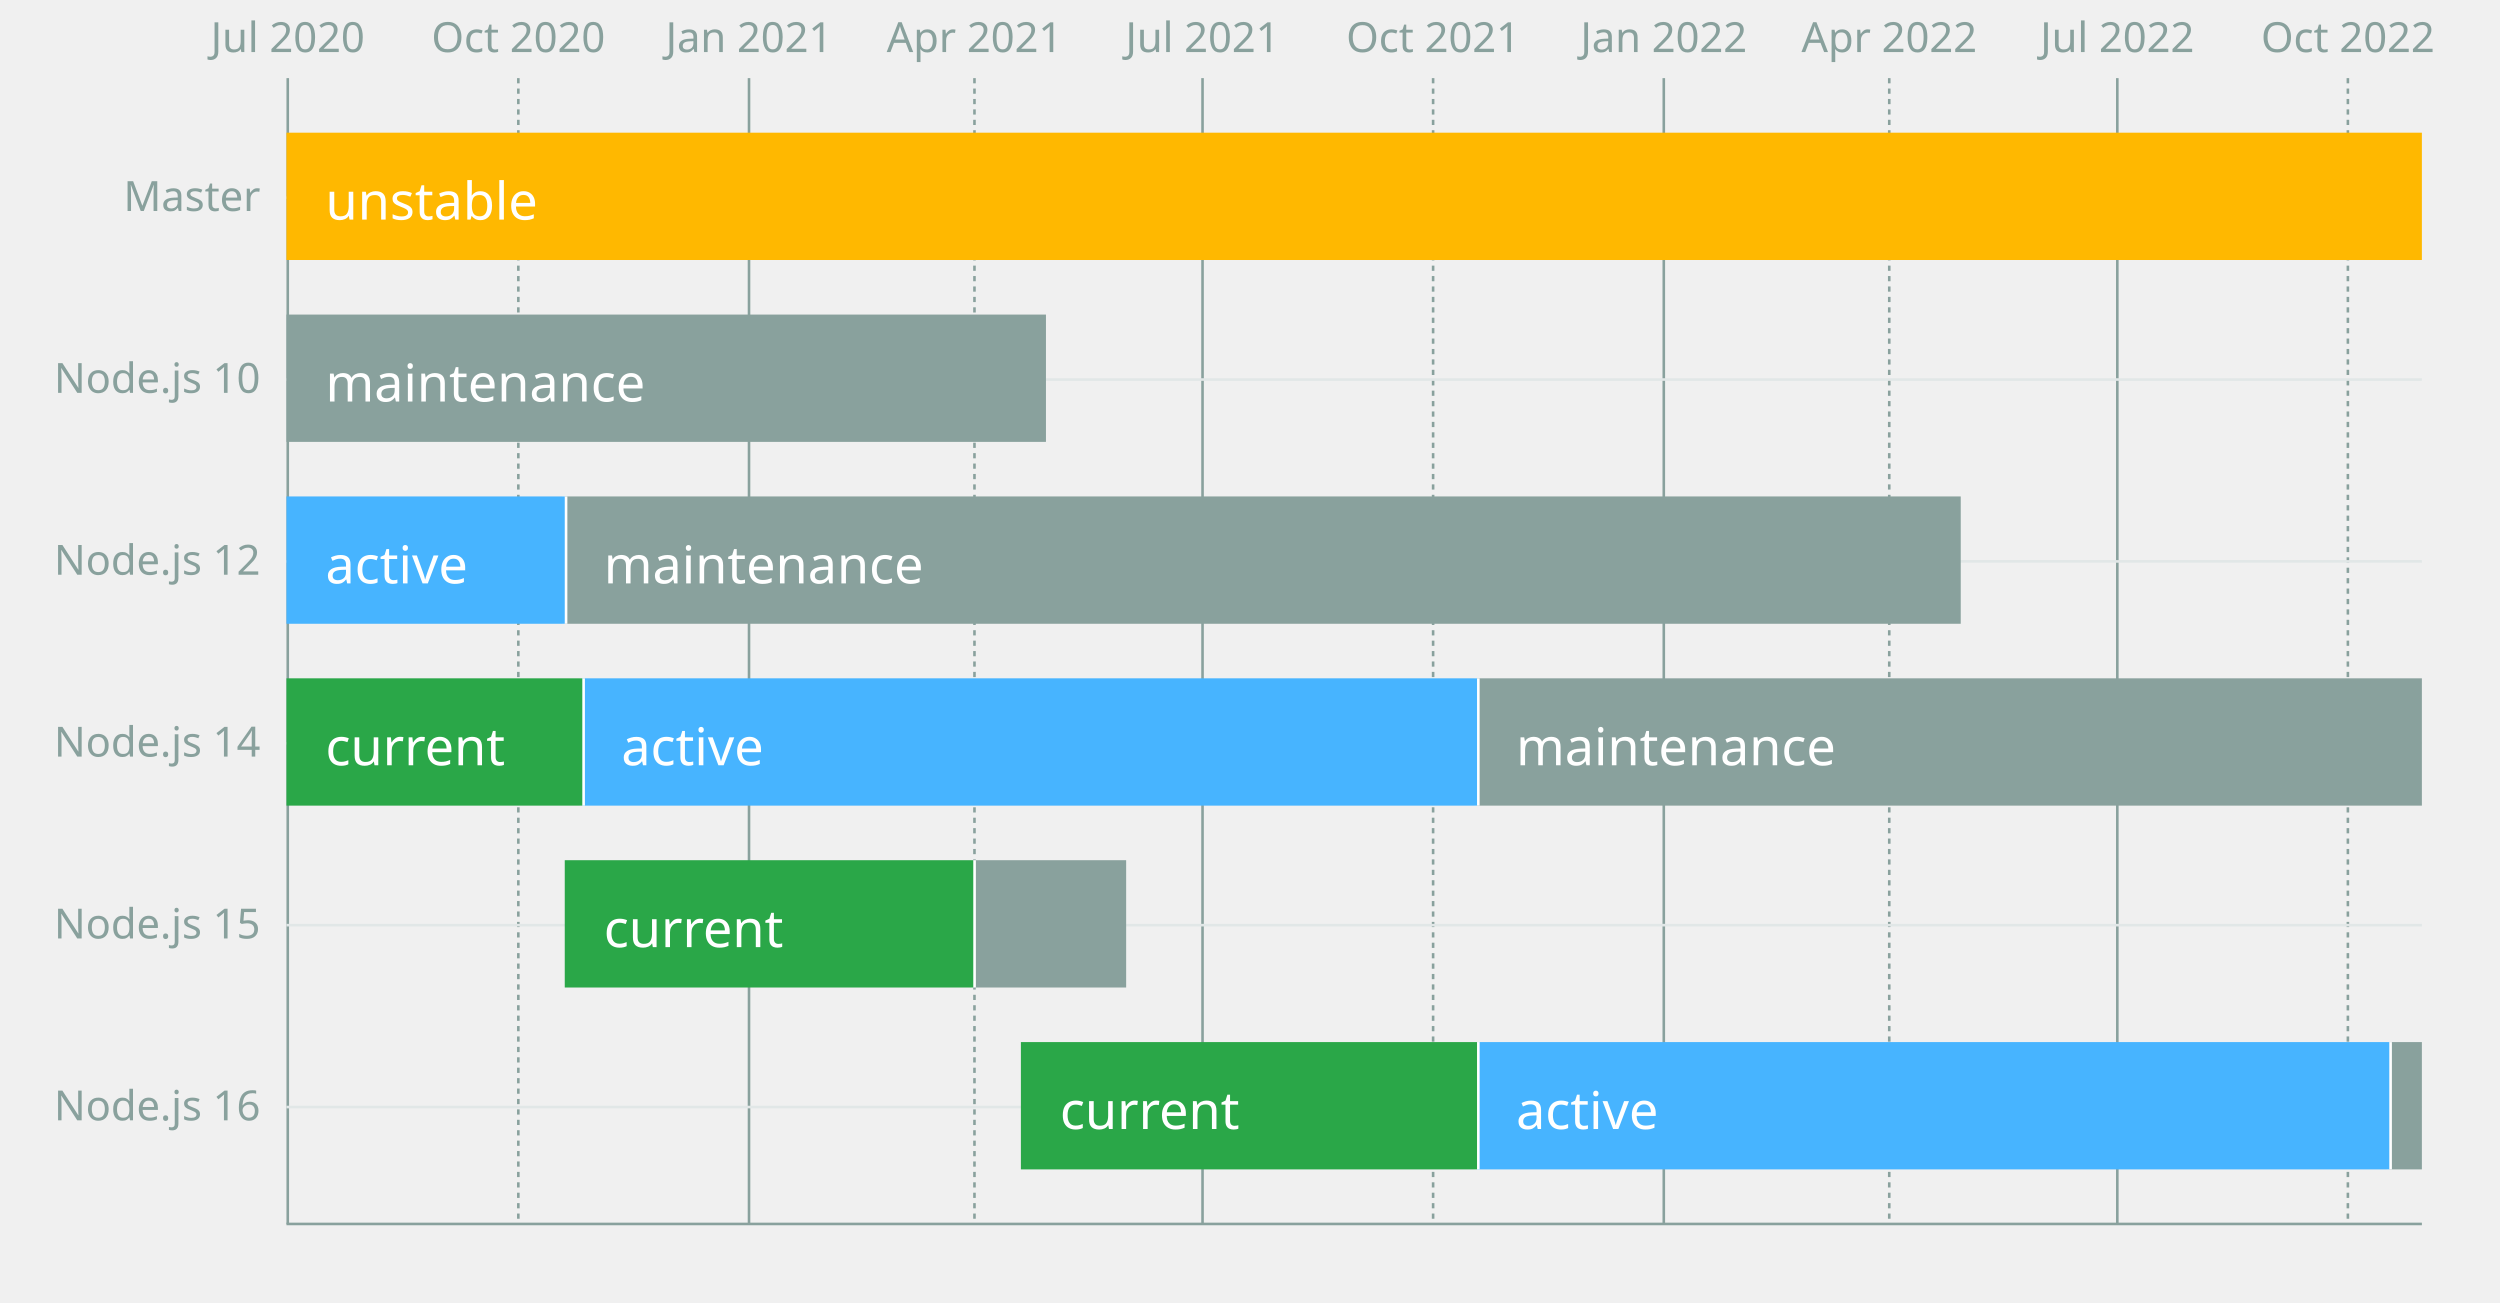
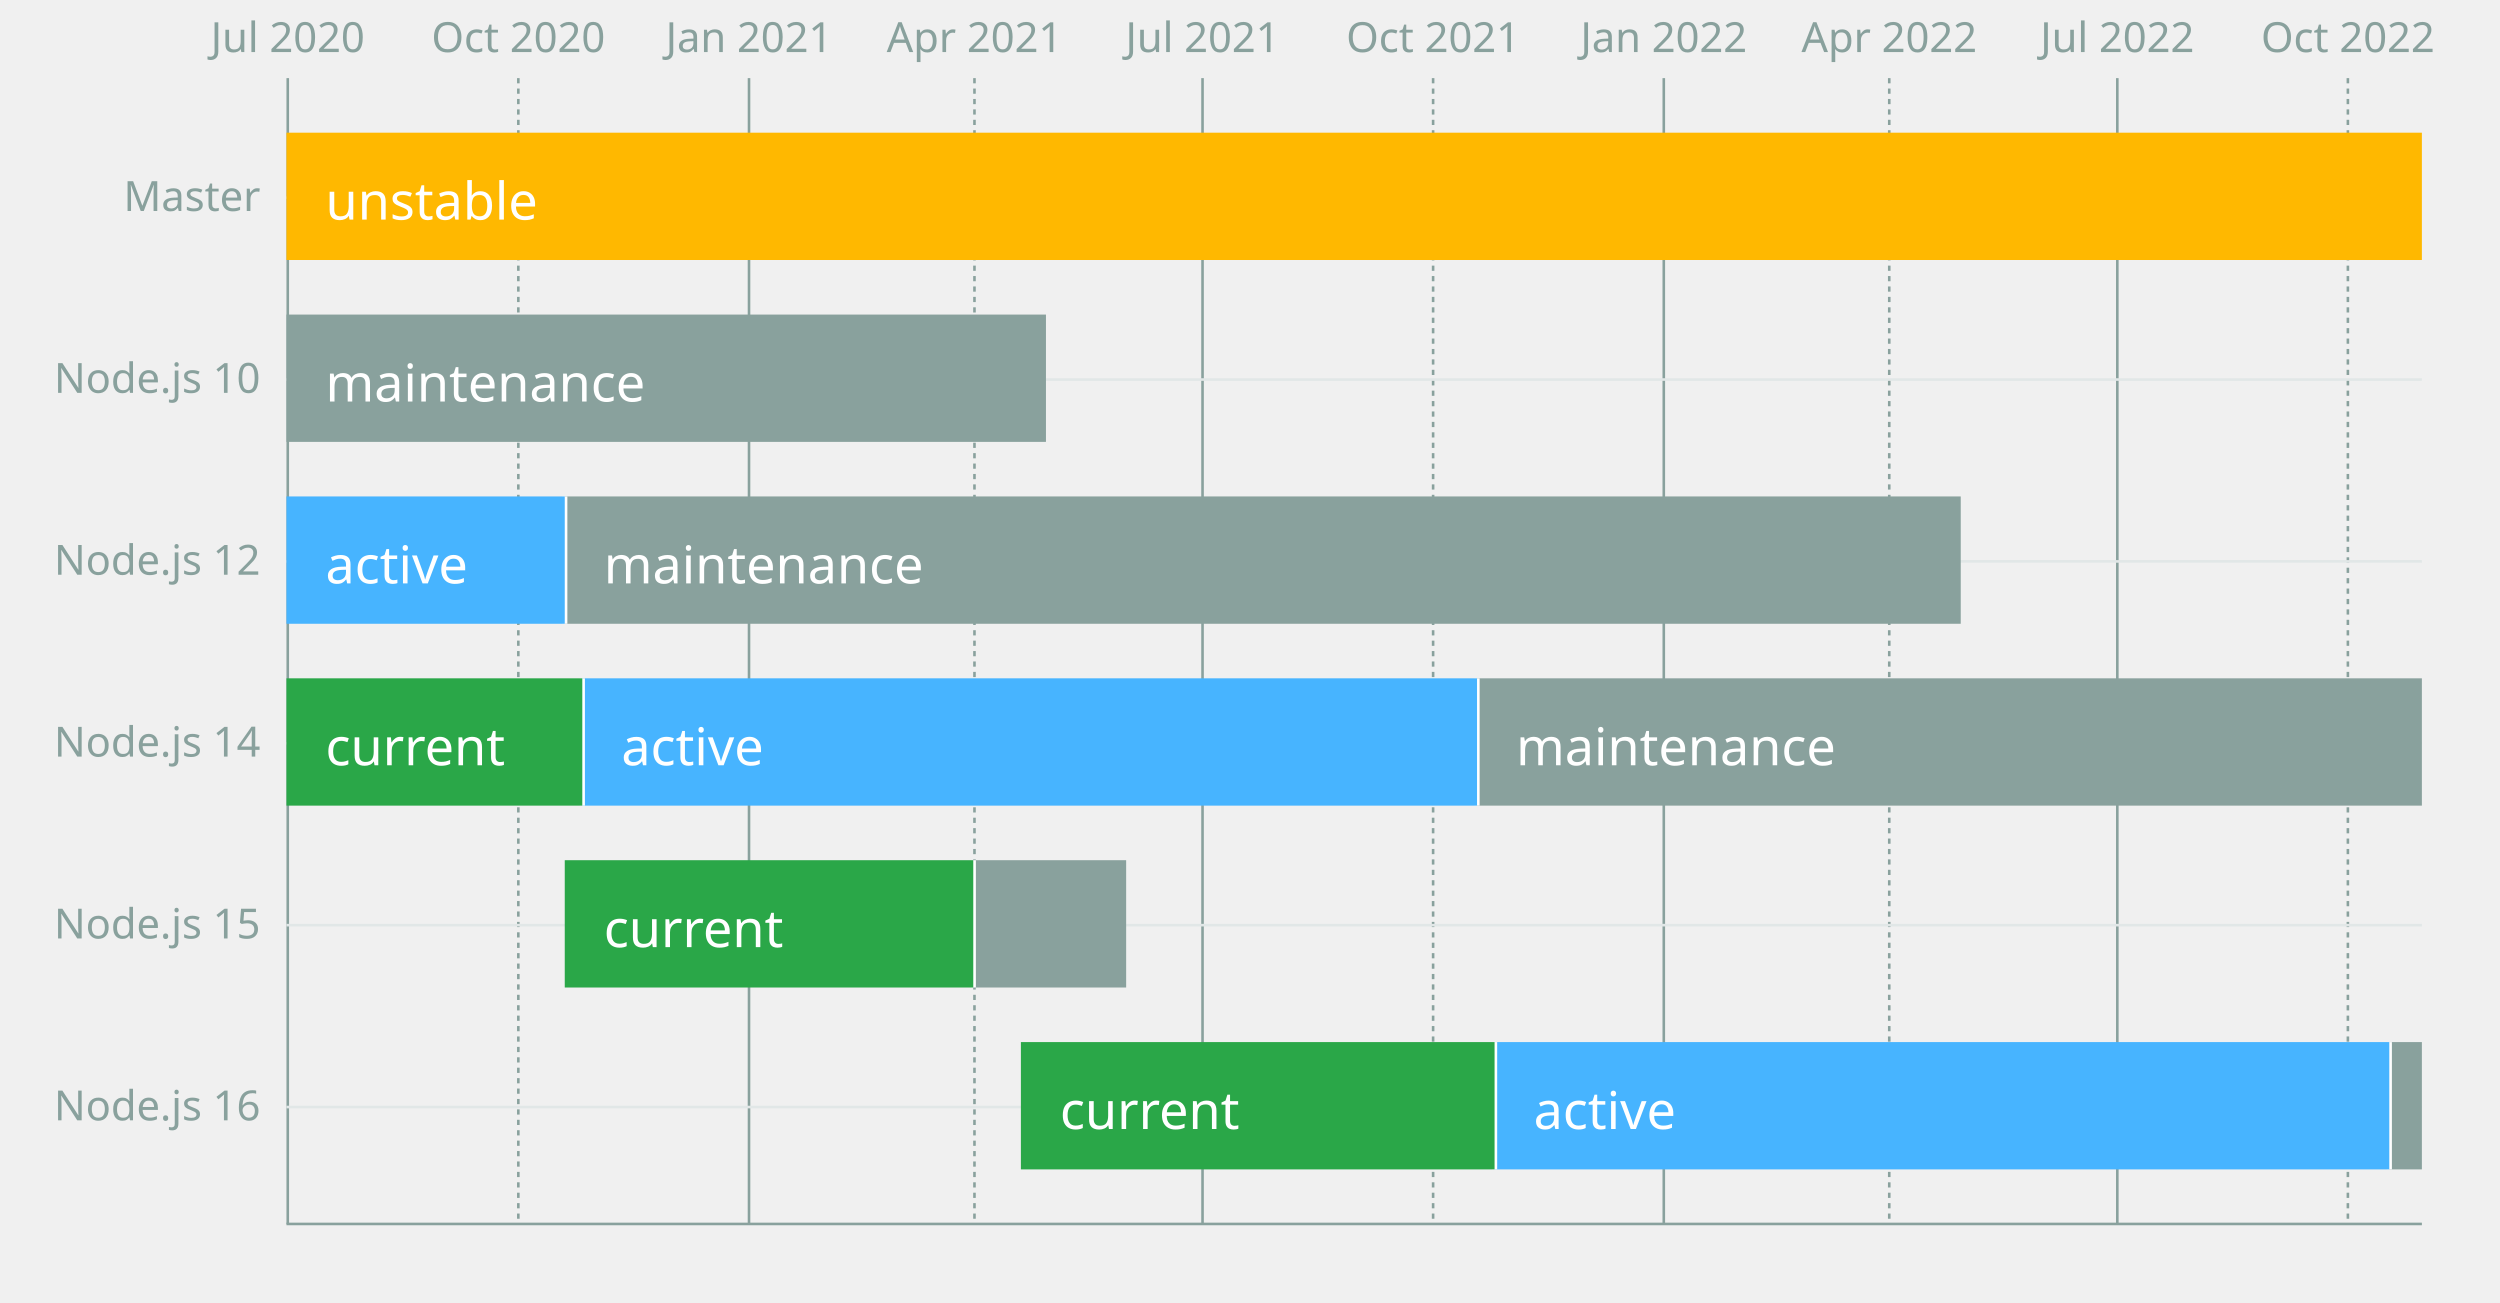
<svg xmlns="http://www.w3.org/2000/svg" width="960" height="500">
  <defs>
    <style>.current{fill:#2aa748}.active{fill:#47b4ff}.maintenance,.tick text{fill:#89a19d}.unstable{fill:#ffb800}.bar-join,.label{fill:#fff}.bar-join.current{display:none}.tick text{font:16px sans-serif}.axis--y .tick text{text-anchor:end}.label{font:20px sans-serif;font-weight:100;text-anchor:start;dominant-baseline:middle;text-transform:uppercase}</style>
  </defs>
  <g id="bar-container">
    <g class="axis axis--x" fill="none" font-size="10" font-family="sans-serif" text-anchor="middle">
      <g class="tick">
        <path stroke="#89a19d" d="M.5 0v440" transform="translate(110 30)" />
        <text fill="#000" x=".5" dy="-10" transform="translate(110 30)">Jul 2020</text>
      </g>
      <g class="tick">
        <path stroke="#89a19d" stroke-dasharray="2,2" d="M.5 0v440" transform="translate(198.54 30)" />
        <text fill="#000" x=".5" dy="-10" transform="translate(198.54 30)">Oct 2020</text>
      </g>
      <g class="tick">
        <path stroke="#89a19d" d="M.5 0v440" transform="translate(287.12 30)" />
        <text fill="#000" x=".5" dy="-10" transform="translate(287.12 30)">Jan 2021</text>
      </g>
      <g class="tick">
        <path stroke="#89a19d" stroke-dasharray="2,2" d="M.5 0v440" transform="translate(373.696 30)" />
        <text fill="#000" x=".5" dy="-10" transform="translate(373.696 30)">Apr 2021</text>
      </g>
      <g class="tick">
        <path stroke="#89a19d" d="M.5 0v440" transform="translate(461.274 30)" />
        <text fill="#000" x=".5" dy="-10" transform="translate(461.274 30)">Jul 2021</text>
      </g>
      <g class="tick">
        <path stroke="#89a19d" stroke-dasharray="2,2" d="M.5 0v440" transform="translate(549.814 30)" />
        <text fill="#000" x=".5" dy="-10" transform="translate(549.814 30)">Oct 2021</text>
      </g>
      <g class="tick">
        <path stroke="#89a19d" d="M.5 0v440" transform="translate(638.395 30)" />
        <text fill="#000" x=".5" dy="-10" transform="translate(638.395 30)">Jan 2022</text>
      </g>
      <g class="tick">
        <path stroke="#89a19d" stroke-dasharray="2,2" d="M.5 0v440" transform="translate(724.97 30)" />
        <text fill="#000" x=".5" dy="-10" transform="translate(724.97 30)">Apr 2022</text>
      </g>
      <g class="tick">
        <path stroke="#89a19d" d="M.5 0v440" transform="translate(812.548 30)" />
        <text fill="#000" x=".5" dy="-10" transform="translate(812.548 30)">Jul 2022</text>
      </g>
      <g class="tick">
        <path stroke="#89a19d" stroke-dasharray="2,2" d="M.5 0v440" transform="translate(901.088 30)" />
        <text fill="#000" x=".5" dy="-10" transform="translate(901.088 30)">Oct 2022</text>
      </g>
    </g>
    <g class="axis axis--y" fill="none" font-size="10" font-family="sans-serif">
      <g class="tick">
        <path stroke="#e1e7e7" d="M0 .5h820" transform="translate(110 75.397)" />
        <text fill="#000" y=".5" dy=".32em" dx="-10" transform="translate(110 75.397)">Master</text>
      </g>
      <g class="tick">
        <path stroke="#e1e7e7" d="M0 .5h820" transform="translate(110 145.238)" />
        <text fill="#000" y=".5" dy=".32em" dx="-10" transform="translate(110 145.238)">Node.js 10</text>
      </g>
      <g class="tick">
        <path stroke="#e1e7e7" d="M0 .5h820" transform="translate(110 215.08)" />
        <text fill="#000" y=".5" dy=".32em" dx="-10" transform="translate(110 215.08)">Node.js 12</text>
      </g>
      <g class="tick">
        <path stroke="#e1e7e7" d="M0 .5h820" transform="translate(110 284.92)" />
        <text fill="#000" y=".5" dy=".32em" dx="-10" transform="translate(110 284.92)">Node.js 14</text>
      </g>
      <g class="tick">
        <path stroke="#e1e7e7" d="M0 .5h820" transform="translate(110 354.762)" />
        <text fill="#000" y=".5" dy=".32em" dx="-10" transform="translate(110 354.762)">Node.js 15</text>
      </g>
      <g class="tick">
        <path stroke="#e1e7e7" d="M0 .5h820" transform="translate(110 424.603)" />
        <text fill="#000" y=".5" dy=".32em" dx="-10" transform="translate(110 424.603)">Node.js 16</text>
      </g>
      <path stroke="#89a19d" d="M0 440h820" transform="translate(110 30)" />
    </g>
    <path class="bar unstable" d="M0 20.952h820v48.889H0z" transform="translate(110 30)" />
    <text class="label" x="15" y="47.397" transform="translate(110 30)">unstable</text>
    <path class="bar maintenance" d="M0 90.794h291.646v48.889H0z" transform="translate(110 30)" />
    <text class="label" x="15" y="117.238" transform="translate(110 30)">maintenance</text>
    <path class="bar maintenance" d="M106.866 160.635H642.92v48.889H106.866z" transform="translate(110 30)" />
    <path class="bar-join maintenance" d="M105.866 160.635h2v48.889h-2z" transform="translate(110 30)" />
    <text class="label" x="121.866" y="187.079" transform="translate(110 30)">maintenance</text>
    <path class="bar active" d="M0 160.635h106.866v48.889H0z" transform="translate(110 30)" />
    <text class="label" x="15" y="187.079" transform="translate(110 30)">active</text>
    <path class="bar maintenance" d="M457.177 230.476H820v48.889H457.177z" transform="translate(110 30)" />
    <path class="bar-join maintenance" d="M456.177 230.476h2v48.889h-2z" transform="translate(110 30)" />
    <text class="label" x="472.177" y="256.921" transform="translate(110 30)">maintenance</text>
    <g>
      <path class="bar active" d="M113.603 230.476h343.575v48.889H113.603z" transform="translate(110 30)" />
      <path class="bar-join active" d="M112.603 230.476h2v48.889h-2z" transform="translate(110 30)" />
      <text class="label" x="128.603" y="256.921" transform="translate(110 30)">active</text>
    </g>
    <g>
      <path class="bar current" d="M0 230.476h113.603v48.889H0z" transform="translate(110 30)" />
      <text class="label" x="15" y="256.921" transform="translate(110 30)">current</text>
    </g>
    <g>
      <path class="bar maintenance" d="M263.736 300.317h58.706v48.889h-58.706z" transform="translate(110 30)" />
      <path class="bar-join maintenance" d="M262.736 300.317h2v48.889h-2z" transform="translate(110 30)" />
    </g>
    <g>
      <path class="bar current" d="M106.866 300.317h156.87v48.889h-156.87z" transform="translate(110 30)" />
      <text class="label" x="121.866" y="326.762" transform="translate(110 30)">current</text>
    </g>
    <g>
      <path class="bar maintenance" d="M807.489 370.159H820v48.889h-12.511z" transform="translate(110 30)" />
      <path class="bar-join maintenance" d="M806.489 370.159h2v48.889h-2z" transform="translate(110 30)" />
    </g>
    <g>
-       <path class="bar active" d="M457.177 370.159h350.312v48.889H457.177z" transform="translate(110 30)" />
-       <path class="bar-join active" d="M456.177 370.159h2v48.889h-2z" transform="translate(110 30)" />
-       <text class="label" x="472.177" y="396.603" transform="translate(110 30)">active</text>
+       <path class="bar active" d="M463.914 370.159h343.575v48.889H463.914z" transform="translate(110 30)" />
+       <path class="bar-join active" d="M462.914 370.159h2v48.889h-2z" transform="translate(110 30)" />
+       <text class="label" x="478.914" y="396.603" transform="translate(110 30)">active</text>
    </g>
    <g>
-       <path class="bar current" d="M282.022 370.159h175.156v48.889H282.022z" transform="translate(110 30)" />
+       <path class="bar current" d="M282.022 370.159h181.893v48.889H282.022z" transform="translate(110 30)" />
      <text class="label" x="297.022" y="396.603" transform="translate(110 30)">current</text>
    </g>
  </g>
</svg>
